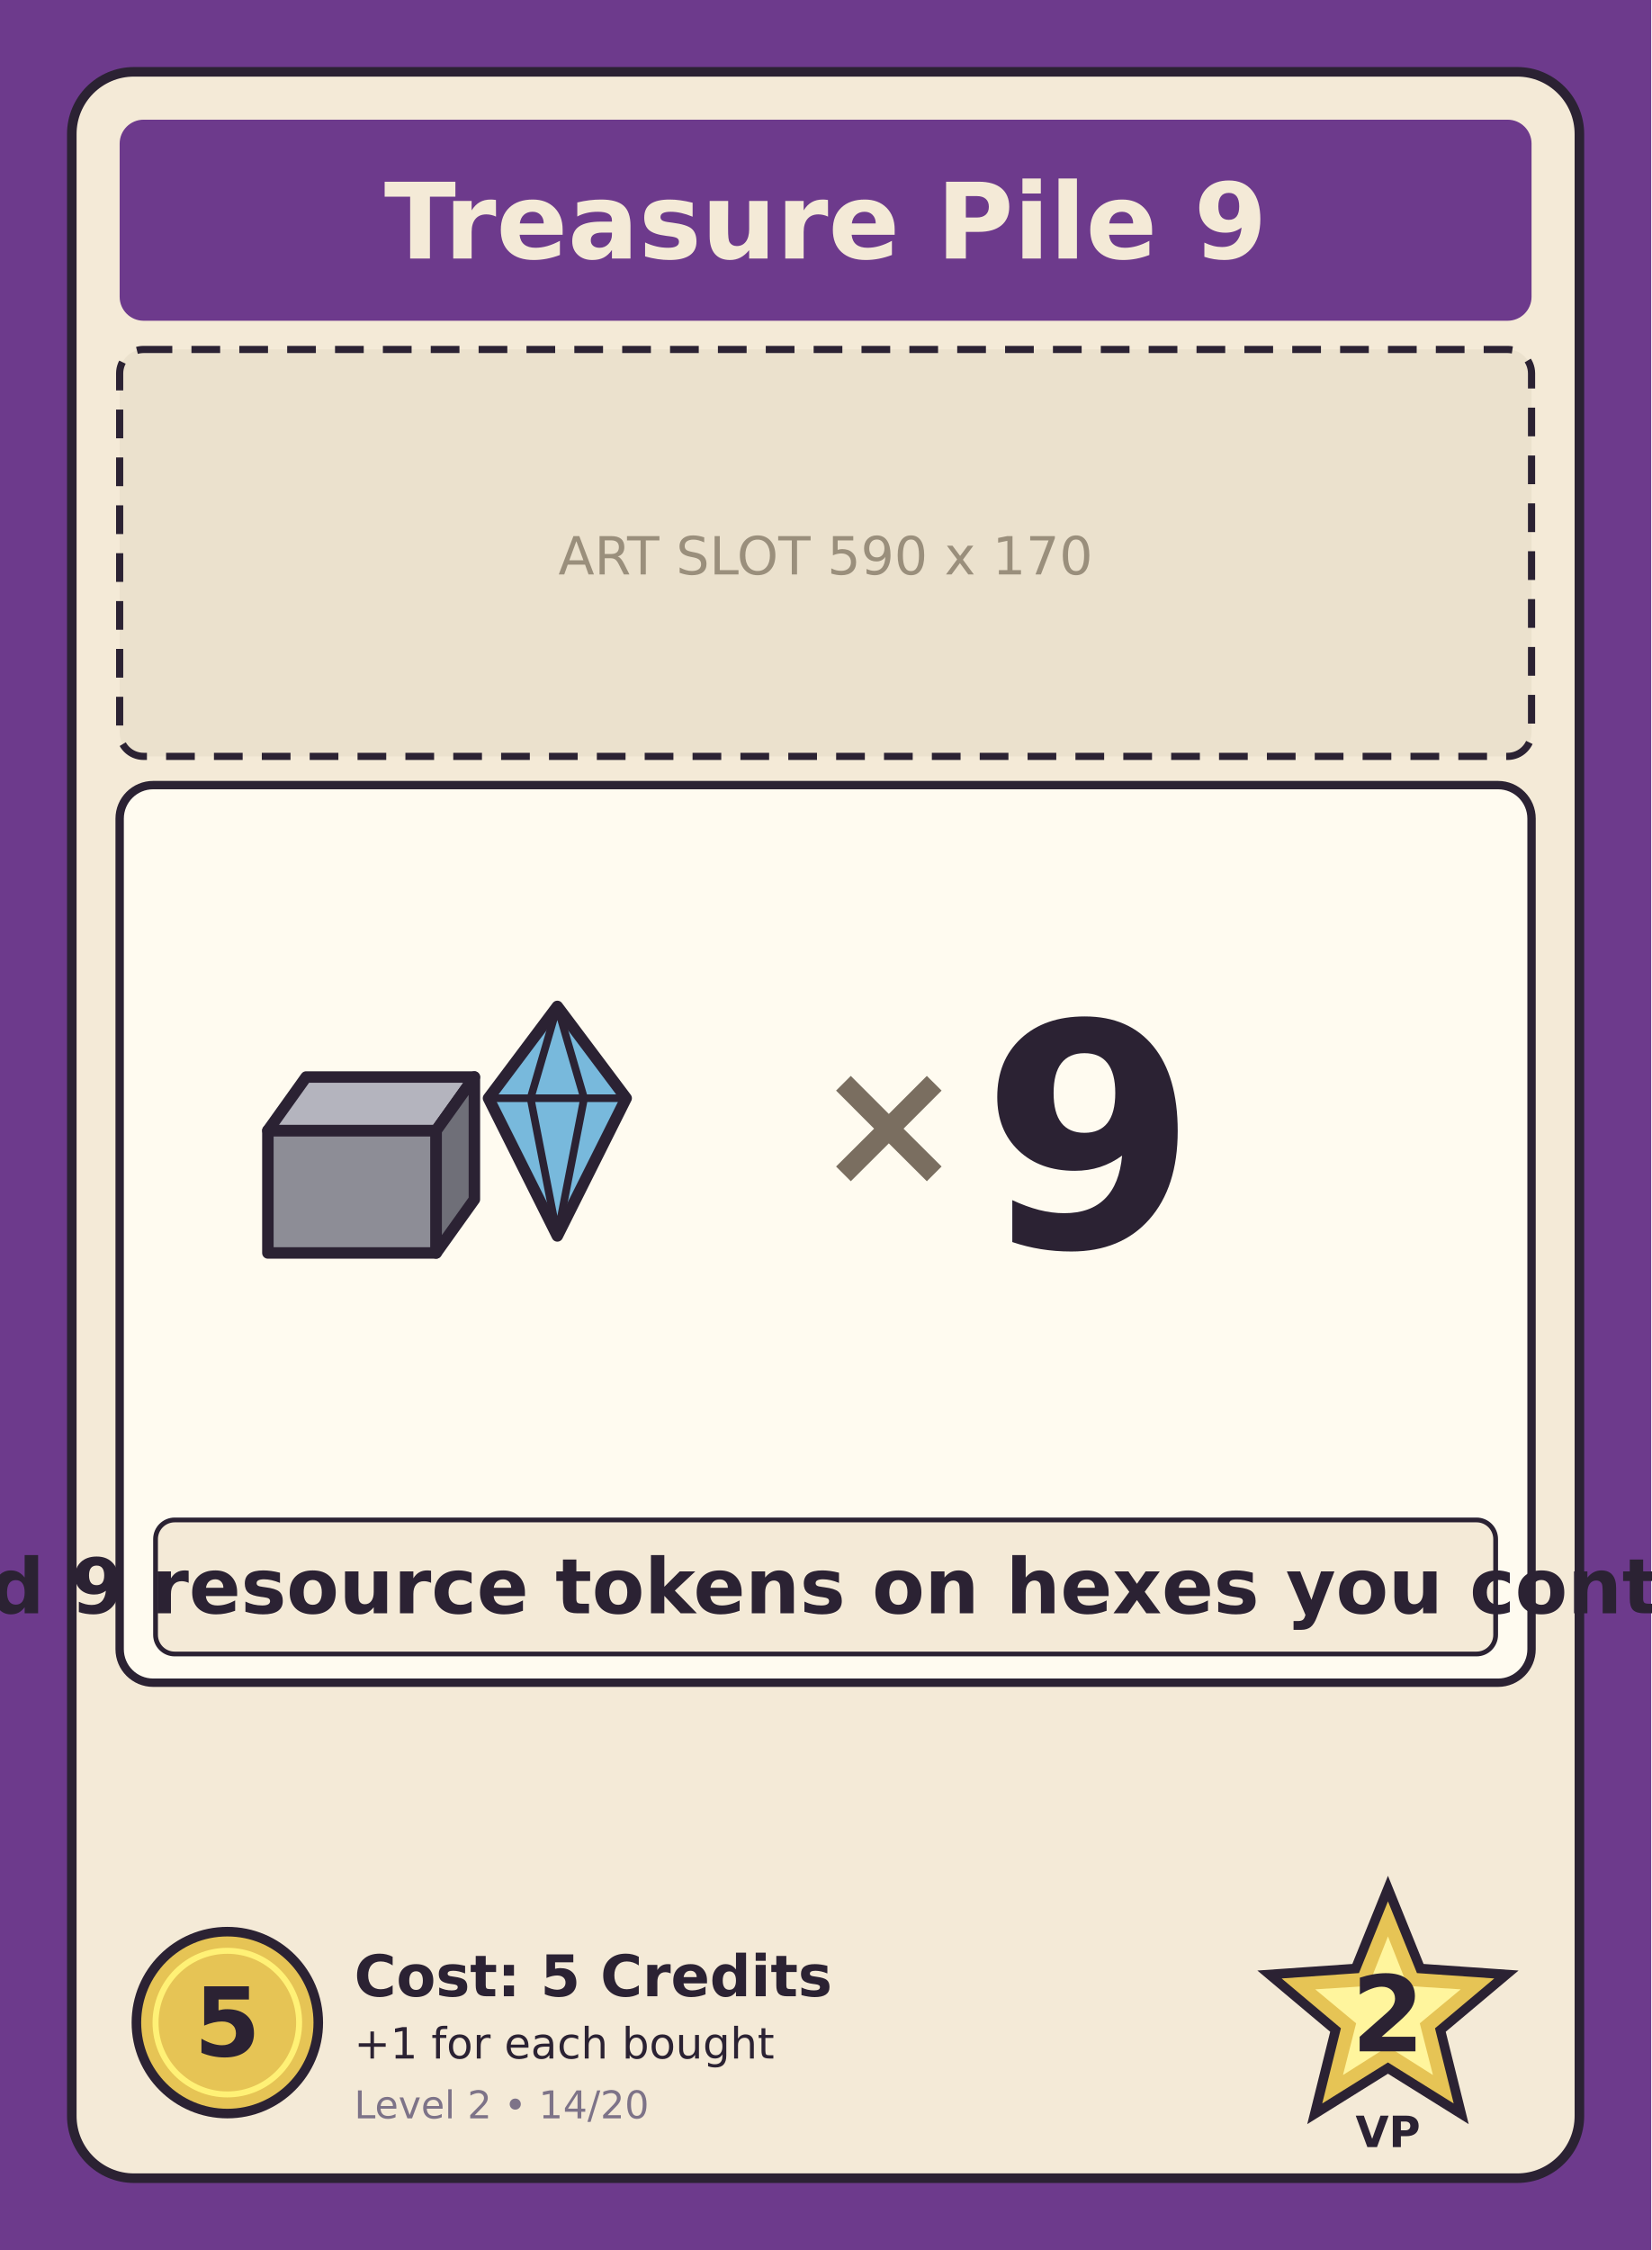
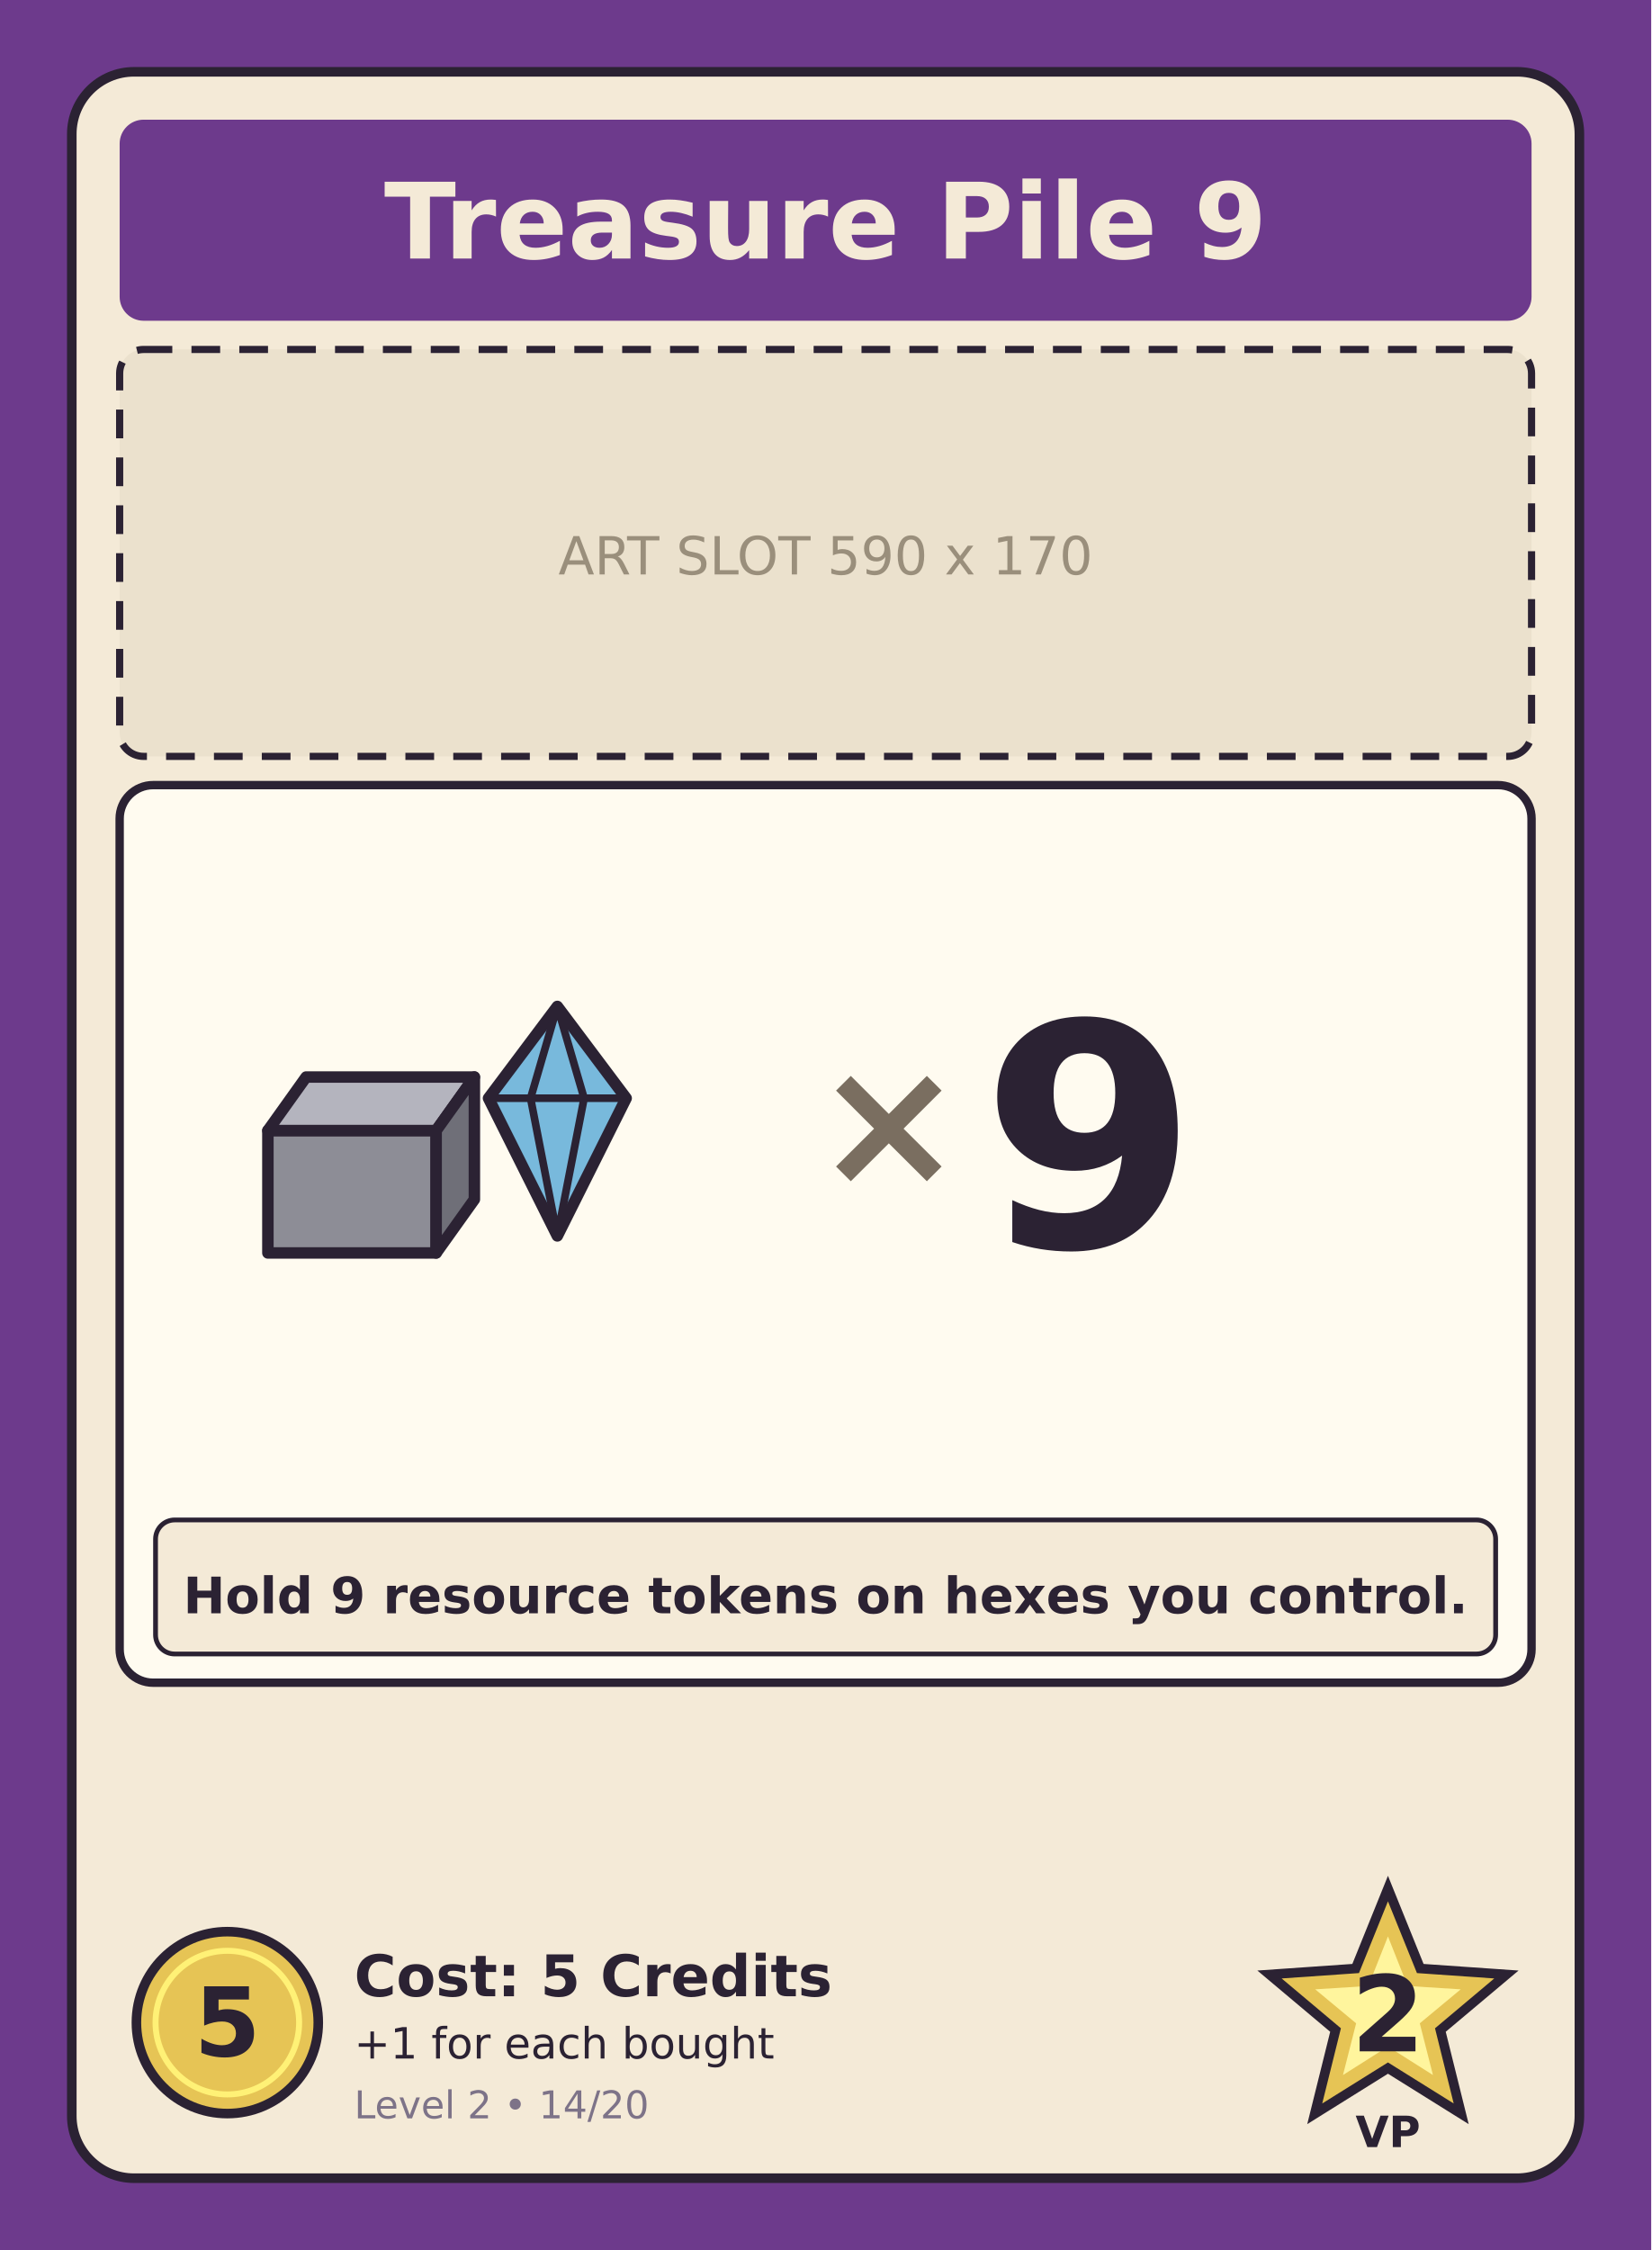
<svg xmlns="http://www.w3.org/2000/svg" viewBox="0 0 690 940" width="69.0mm" height="94.0mm" font-family="DejaVu Sans, Arial, sans-serif">
  <rect id="bleed" x="0" y="0" width="690" height="940" fill="#6d3a8c" />
  <rect id="trim" x="30" y="30" width="630" height="880" rx="26" fill="#f4ead7" stroke="#2b2233" stroke-width="4" />
  <rect x="50" y="50" width="590" height="84" rx="10" fill="#6d3a8c" />
  <text x="345.0" y="108" text-anchor="middle" font-size="44" font-weight="bold" fill="#f4ead7">Treasure Pile 9</text>
  <g id="art-slot">
    <rect x="50" y="146" width="590" height="170" rx="10" fill="#ebe1cd" stroke="#2b2233" stroke-width="3" stroke-dasharray="12 8" />
    <text class="placeholder" x="345.0" y="240" text-anchor="middle" font-size="22" fill="#9a8f7c">ART SLOT 590 x 170</text>
  </g>
  <rect x="50" y="328" width="590" height="375" rx="14" fill="#fffbf0" stroke="#2b2233" stroke-width="3.5" />
  <g transform="translate(147.1,491.5) scale(1.598)" stroke="#2b2233" stroke-width="3" stroke-linejoin="round" stroke-linecap="round" fill="none">
    <rect x="-22" y="-12" width="44" height="32" fill="#8d8d96" />
    <path d="M-22 -12 L-12 -26 L32 -26 L22 -12 Z" fill="#b4b4be" />
    <path d="M22 -12 L32 -26 L32 6 L22 20 Z" fill="#6f6f78" />
  </g>
  <g transform="translate(232.9,468.4) scale(1.598)" stroke="#2b2233" stroke-width="3" stroke-linejoin="round" stroke-linecap="round" fill="none">
    <path d="M0 -30 L18 -6 L0 30 L-18 -6 Z" fill="#78b9dc" />
    <path d="M-18 -6 H18 M0 -30 L-7 -6 L0 30 M0 -30 L7 -6 L0 30" fill="none" stroke-width="2" />
  </g>
  <text x="340" y="495" font-size="75" font-weight="bold" fill="#7a6e60">×</text>
  <text x="410" y="521" font-size="130" font-weight="bold" fill="#2b2233">9</text>
  <rect x="65" y="635" width="560" height="56" rx="8" fill="#f4ead7" stroke="#2b2233" stroke-width="2" />
-   <text x="345.0" y="674" text-anchor="middle" font-size="32" font-weight="bold" fill="#2b2233">Hold 9 resource tokens on hexes you control.</text>
+   <text x="345.0" y="674" text-anchor="middle" font-size="21" font-weight="bold" fill="#2b2233">Hold 9 resource tokens on hexes you control.</text>
  <g id="cost">
    <circle cx="95" cy="845" r="38" fill="#e6c455" stroke="#2b2233" stroke-width="4" />
    <circle cx="95" cy="845" r="30" fill="none" stroke="#fff176" stroke-width="2.5" />
    <text x="95" y="859" text-anchor="middle" font-size="40" font-weight="bold" fill="#2b2233">5</text>
  </g>
  <text x="148" y="834" font-size="24" font-weight="bold" fill="#2b2233">Cost: 5 Credits</text>
  <text x="148" y="860" font-size="18" fill="#2b2233">+1 for each bought</text>
  <text x="148" y="885" font-size="16" fill="#7d7388">Level 2 • 14/20</text>
  <g id="reward">
    <polygon points="580.0,789.0 593.5,822.4 629.5,824.9 601.9,848.1 610.6,883.1 580.0,864.0 549.4,883.1 558.1,848.1 530.5,824.9 566.5,822.4" fill="#e6c455" stroke="#2b2233" stroke-width="4" />
    <polygon points="580.0,809.0 588.2,829.7 610.4,831.1 593.3,845.3 598.8,866.9 580.0,855.0 561.2,866.9 566.7,845.3 549.6,831.1 571.8,829.7" fill="#fff59d" stroke="none" />
    <text x="580" y="857" text-anchor="middle" font-size="44" font-weight="bold" fill="#2b2233">2</text>
    <text x="580" y="897" text-anchor="middle" font-size="18" font-weight="bold" fill="#2b2233">VP</text>
  </g>
</svg>
